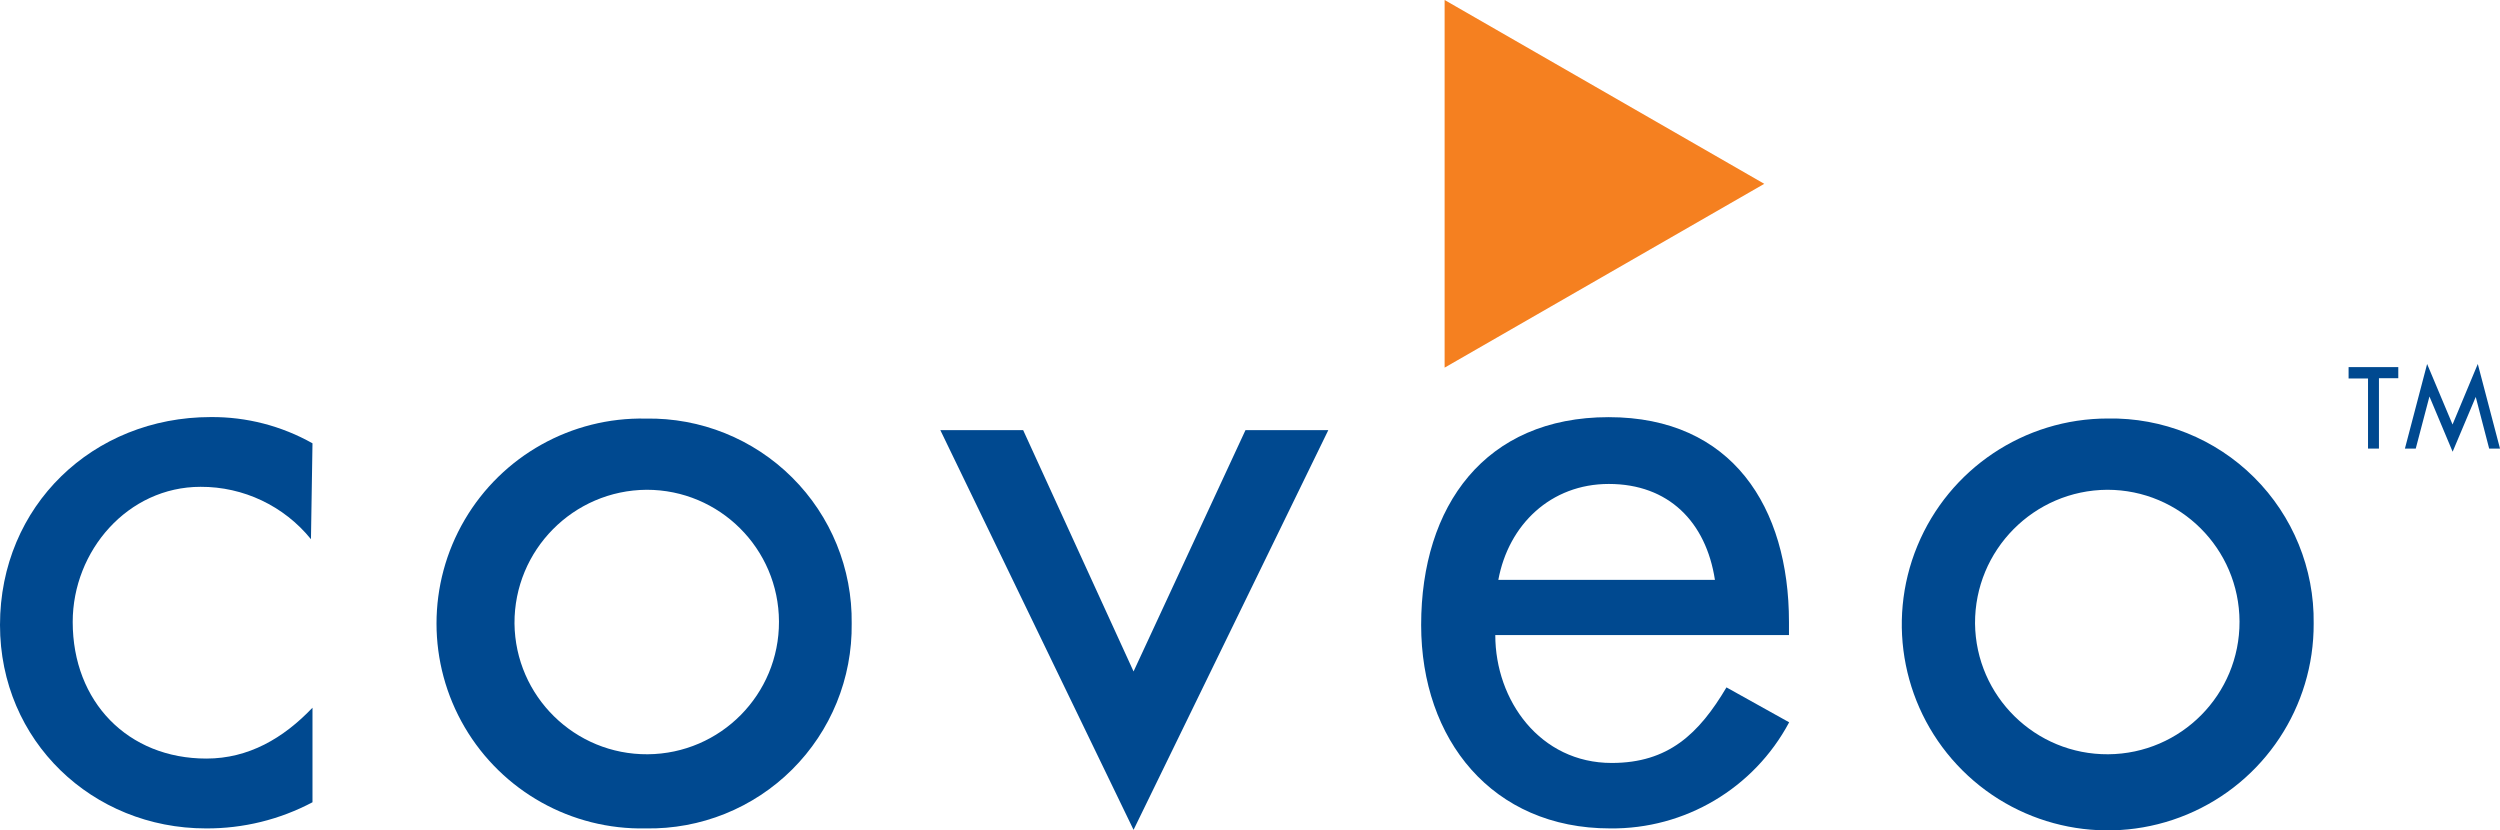
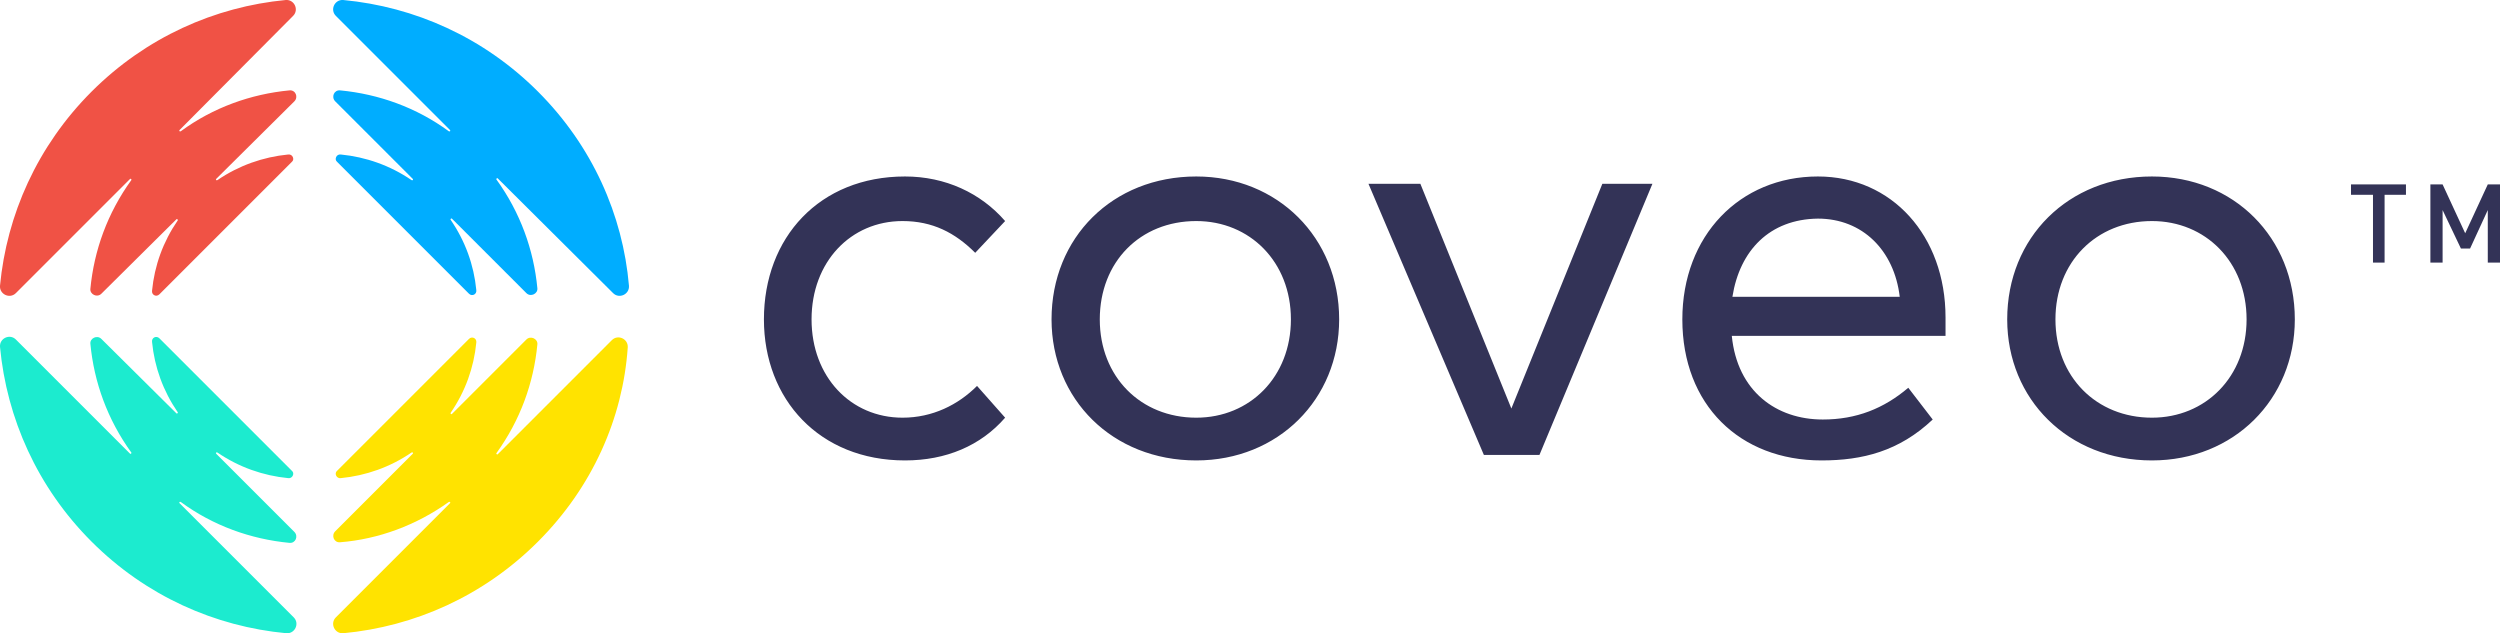
- <svg xmlns="http://www.w3.org/2000/svg" alt="coveo_logo_blue_orange" focusable="false" viewBox="0 0 279.21 92.68" role="img" aria-label="Coveo Logo">
-   <defs>
-     <style>.cls-1{fill:#004990;}.cls-2{fill:#f58020;}</style>
-   </defs>
-   <g id="Layer_2" data-name="Layer 2">
-     <g id="Layer_1-2" data-name="Layer 1">
-       <path class="cls-1" d="M34.73,60.22A15.78,15.78,0,0,0,22.4,54.37c-8.12,0-14.28,7.14-14.28,15.09,0,8.93,6.17,15.26,14.93,15.26,4.71,0,8.6-2.27,11.85-5.68V89.6A25.1,25.1,0,0,1,23,92.52c-12.66,0-23-9.74-23-22.72C0,56.48,10.39,46.58,23.54,46.58A22.78,22.78,0,0,1,34.9,49.51Z" />
-       <path class="cls-1" d="M57.46,69.63A14.77,14.77,0,1,0,72.23,54.7,14.86,14.86,0,0,0,57.46,69.63m37.66,0a22.59,22.59,0,0,1-23,22.89,22.89,22.89,0,1,1,0-45.77,22.59,22.59,0,0,1,23,22.89" />
-       <polygon class="cls-1" points="126.6 74.99 139.1 48.04 148.35 48.04 126.6 92.68 105.02 48.04 114.27 48.04 126.6 74.99" />
-       <path class="cls-1" d="M191.53,64.76c-1-6.49-5.19-10.71-11.85-10.71-6.49,0-11.2,4.55-12.34,10.71ZM167,70.93c0,7.3,5,14.28,13,14.28,6.33,0,9.74-3.25,12.82-8.44l7,3.9a22.37,22.37,0,0,1-20,11.85c-13.15,0-21.1-9.9-21.1-22.72,0-13.31,7.14-23.21,20.94-23.21S199.8,56.65,199.8,69.47v1.46Z" />
-       <path class="cls-1" d="M220.58,69.63A14.77,14.77,0,1,0,235.35,54.7a14.86,14.86,0,0,0-14.77,14.93m37.82,0a23,23,0,1,1-23-22.89,22.59,22.59,0,0,1,23,22.89" />
-       <path class="cls-1" d="M262.3,41h5.55v1.24h-2.16V50.1h-1.22V42.27H262.3Z" />
-       <path class="cls-1" d="M276.73,40.65l2.48,9.45H278l-1.5-5.77-2.58,6.12-2.59-6.17L269.8,50.1h-1.21l2.48-9.45,2.84,6.76Z" />
-       <polygon class="cls-2" points="197.04 20.53 161.34 0 161.34 41.06 197.04 20.53" />
-     </g>
+ <svg xmlns="http://www.w3.org/2000/svg" version="1.1" id="prefix__Layer_1" x="0" y="0" viewBox="0 0 409.4 103.6" xml:space="preserve" aria-label="Coveo Logo">
+   <style>.prefix__st0{fill:#333357}</style>
+   <path class="prefix__st0" d="M164.6 36.2l-4.9 5.2c-3.3-3.3-7-5.2-11.9-5.2-8.5 0-14.9 6.7-14.9 16.1s6.4 16.1 14.9 16.1c4.9 0 9.1-2.1 12.2-5.2l4.6 5.2c-4 4.6-9.7 7-16.4 7-14 0-23.1-10-23.1-23.1 0-13.4 9.1-23.4 23.1-23.4 6.6 0 12.4 2.7 16.4 7.3zM219.3 52.3c0 13.1-10 23.1-23.4 23.1-13.7 0-23.7-10-23.7-23.1 0-13.4 10-23.4 23.7-23.4 13.3 0 23.4 10 23.4 23.4zm-39.2 0c0 9.4 6.7 16.1 15.8 16.1 8.8 0 15.5-6.7 15.5-16.1s-6.7-16.1-15.5-16.1c-9.2 0-15.8 6.7-15.8 16.1zM252.1 74.5H243l-18.9-44.4h8.5l14.9 36.8 14.9-36.8h8.2l-18.5 44.4zM318.6 52v3h-35c.9 9.1 7.3 13.7 14.9 13.7 5.5 0 10-1.8 14-5.2l4 5.2c-5.5 5.2-11.5 6.7-18.2 6.7-13.4 0-22.8-9.1-22.8-23.1 0-13.7 9.4-23.4 22.2-23.4 12.1 0 20.9 9.7 20.9 23.1zm-34.9-3.4h27.4c-.9-7.6-6.1-12.8-13.4-12.8-7.9.1-12.8 5.2-14 12.8zM375.8 52.3c0 13.1-10 23.1-23.4 23.1-13.7 0-23.7-10-23.7-23.1 0-13.4 10-23.4 23.7-23.4 13.4 0 23.4 10 23.4 23.4zm-39.2 0c0 9.4 6.7 16.1 15.8 16.1 8.8 0 15.5-6.7 15.5-16.1s-6.7-16.1-15.5-16.1c-9.1 0-15.8 6.7-15.8 16.1z" />
+   <g>
+     <path class="prefix__st0" d="M394 30.2h-9v1.7h3.6V43h1.9V31.9h3.5v-1.7M409.4 30.2h-2l-3.7 8-3.7-8h-2V43h2v-8.6l3 6.3h1.5l2.9-6.3V43h2V30.2" />
+   </g>
+   <g>
+     <path d="M88.1 15C79.2 6.1 67.9 1.1 56.2 0 54.8-.1 54 1.6 55 2.6l18.7 18.7c.1.1 0 .3-.2.2-5.3-3.9-11.5-6.1-17.8-6.7-1-.1-1.5 1.1-.8 1.8l12.7 12.7c.1.1 0 .3-.2.2-3.5-2.4-7.5-3.8-11.6-4.2-.7-.1-1.1.8-.6 1.2l21.6 21.6c.5.5 1.3.1 1.2-.6-.4-4.1-1.8-8-4.2-11.5-.1-.1.1-.3.2-.2L86.2 48c.7.7 1.9.1 1.8-.8-.6-6.3-2.8-12.4-6.7-17.8-.1-.1.1-.3.2-.2L100.4 48c1 1 2.7.2 2.6-1.2-1-11.6-6-22.9-14.9-31.8" fill="#00adff" />
+     <path d="M15 15C23.9 6.1 35.2 1.1 46.8 0 48.2-.1 49 1.6 48 2.6L29.4 21.3c-.1.1 0 .3.2.2 5.3-3.9 11.5-6.1 17.8-6.7 1-.1 1.5 1.1.8 1.8L35.4 29.3c-.1.1 0 .3.2.2 3.5-2.4 7.5-3.8 11.6-4.2.7-.1 1.1.8.6 1.2L26.1 48.2c-.5.5-1.3.1-1.2-.6.4-4.1 1.8-8 4.2-11.5.1-.1-.1-.3-.2-.2L16.6 48.1c-.7.7-1.9.1-1.8-.8.6-6.3 2.8-12.4 6.7-17.8.1-.1-.1-.3-.2-.2L2.6 48c-1 1-2.7.2-2.6-1.2C1.1 35.2 6.1 23.9 15 15" fill="#f05245" />
+     <path d="M15 88.7c8.9 8.9 20.2 13.9 31.9 15 1.4.1 2.2-1.6 1.2-2.6L29.4 82.4c-.1-.1 0-.3.2-.2 5.3 3.9 11.5 6.1 17.8 6.7 1 .1 1.5-1.1.8-1.8L35.4 74.3c-.1-.1 0-.3.2-.2 3.5 2.4 7.5 3.8 11.6 4.2.7.1 1.1-.8.6-1.2L26.1 55.4c-.5-.5-1.3-.1-1.2.6.4 4.1 1.8 8 4.2 11.5.1.1-.1.3-.2.2L16.6 55.5c-.7-.7-1.9-.1-1.8.8.6 6.3 2.8 12.4 6.7 17.8.1.1-.1.3-.2.2L2.6 55.6c-1-1-2.7-.2-2.6 1.2 1.1 11.7 6.1 23 15 31.9" fill="#1cebcf" />
+     <path d="M88.1 88.7c-8.9 8.9-20.2 13.9-31.9 15-1.4.1-2.2-1.6-1.2-2.6l18.7-18.7c.1-.1 0-.3-.2-.2-5.3 3.8-11.5 6.1-17.8 6.6-1 .1-1.5-1.1-.8-1.8l12.7-12.7c.1-.1 0-.3-.2-.2-3.5 2.4-7.5 3.8-11.6 4.2-.7.1-1.1-.8-.6-1.2l21.6-21.6c.5-.5 1.3-.1 1.2.6-.4 4.1-1.8 8-4.2 11.5-.1.1.1.3.2.2l12.2-12.2c.7-.7 1.9-.1 1.8.8-.6 6.3-2.8 12.4-6.7 17.8-.1.1.1.3.2.2l18.7-18.7c1-1 2.7-.2 2.6 1.2-.8 11.6-5.8 22.9-14.7 31.8" fill="#ffe300" />
  </g>
</svg>
